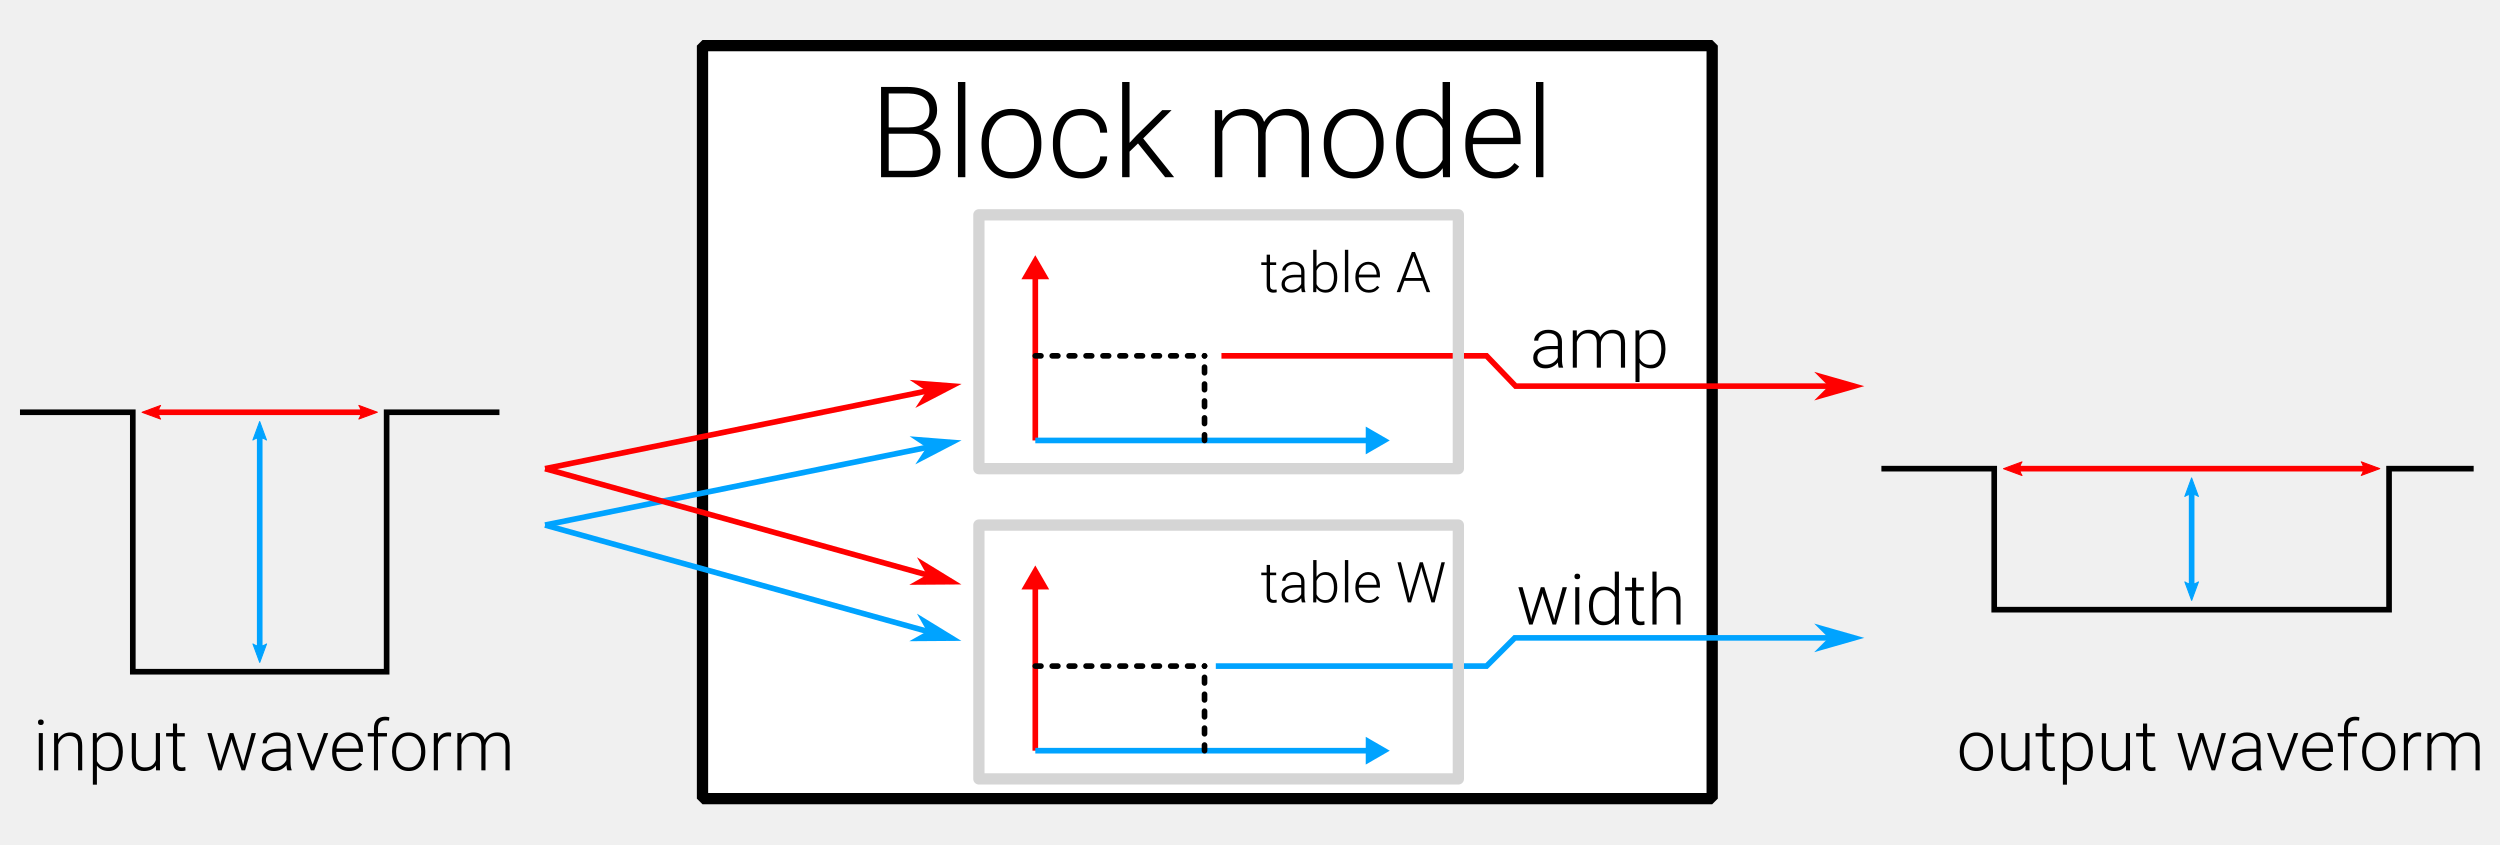
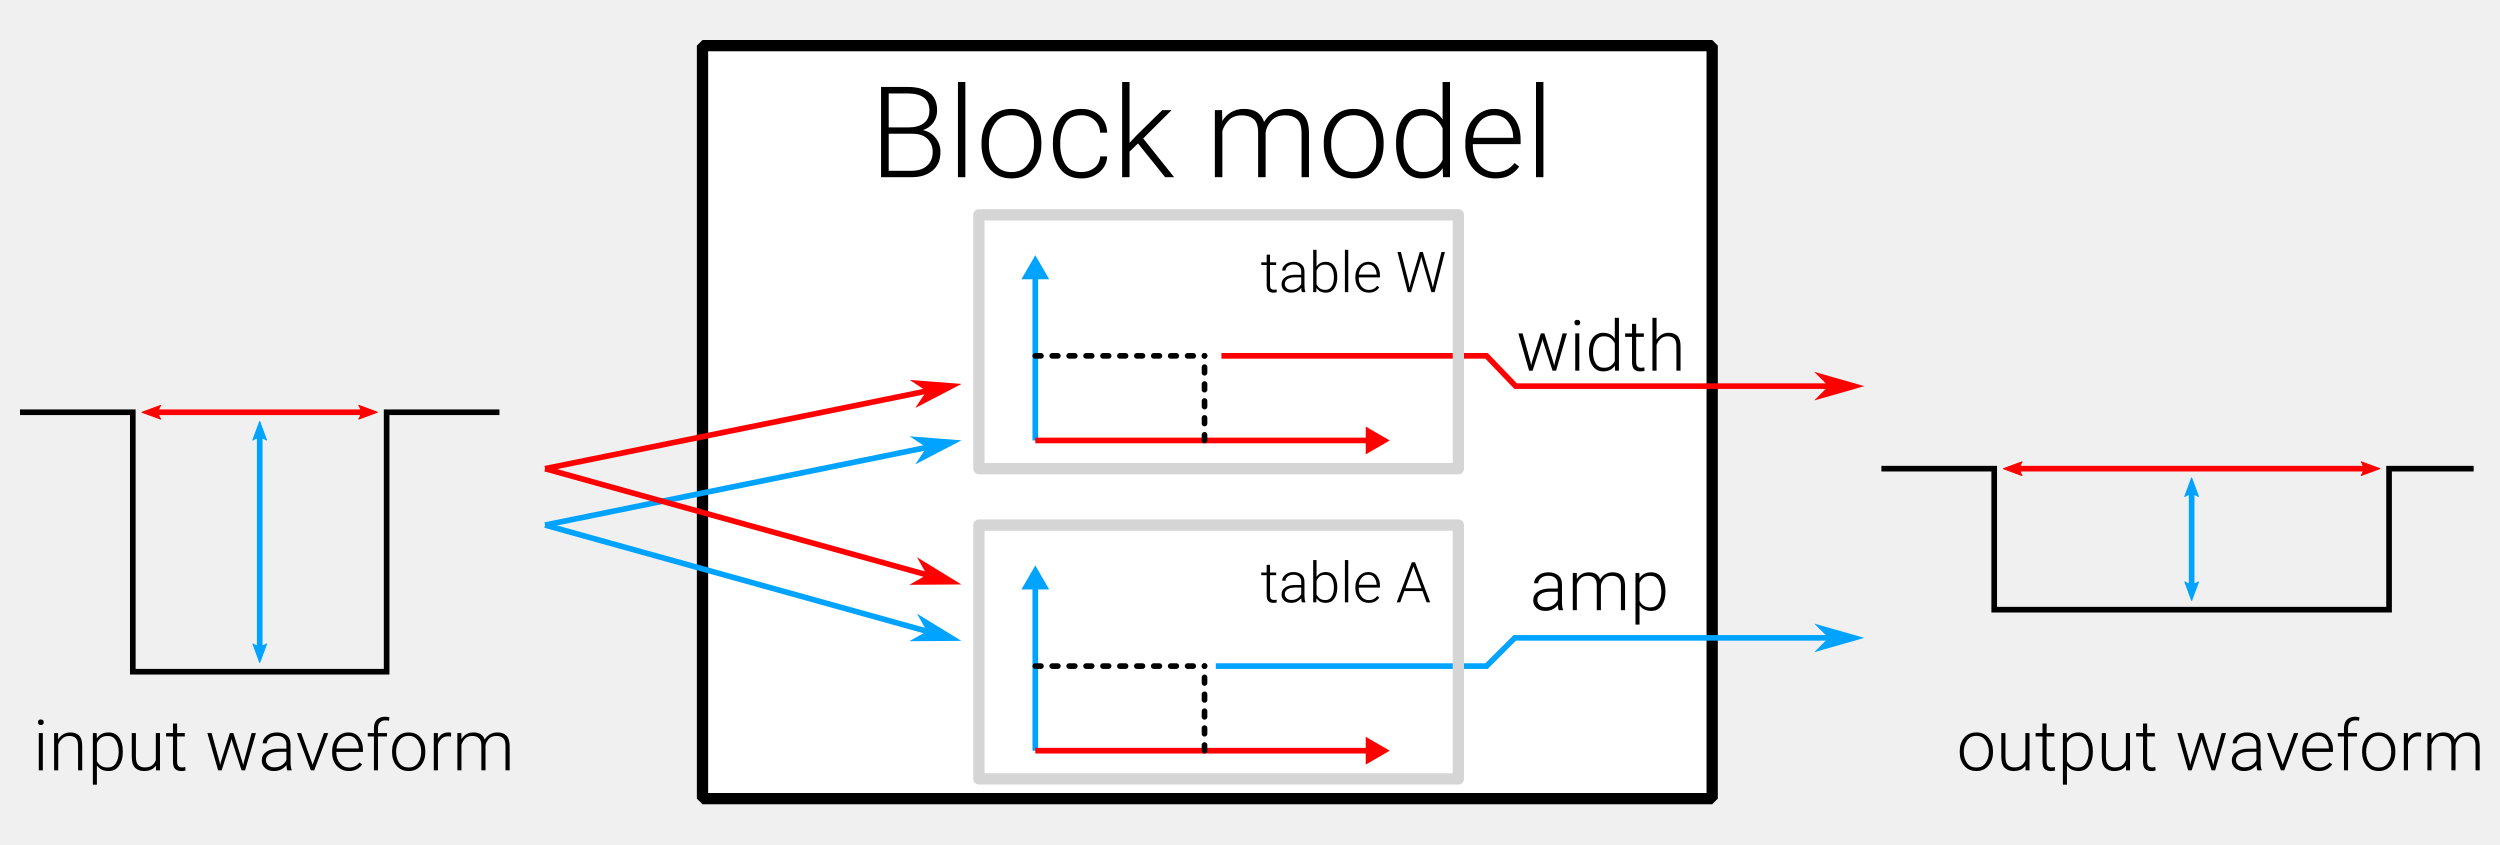
<svg xmlns="http://www.w3.org/2000/svg" width="125.084mm" height="42.241mm" viewBox="0 0 443.211 149.673" id="svg2" version="1.1">
  <defs id="defs4">
+     <marker orient="auto" refY="0" refX="0" id="marker4521" style="overflow:visible">
+       <path id="path4523" d="m 5.77,0 -8.65,5 0,-10 8.65,5 z" style="fill:#00a3ff;fill-opacity:1;fill-rule:evenodd;stroke:#00a3ff;stroke-width:1pt;stroke-opacity:1" transform="scale(-0.4,-0.4)" />
+     </marker>
+     <marker style="overflow:visible" id="marker4367" refX="0" refY="0" orient="auto">
+       <path transform="scale(-0.4,-0.4)" style="fill:#ff0000;fill-opacity:1;fill-rule:evenodd;stroke:#ff0000;stroke-width:1pt;stroke-opacity:1" d="m 5.77,0 -8.65,5 0,-10 8.65,5 z" id="path4369" />
+     </marker>
    <marker style="overflow:visible" id="marker6089" refX="0" refY="0" orient="auto">
-       <path transform="scale(-0.4,-0.4)" style="fill:#ff0000;fill-opacity:1;fill-rule:evenodd;stroke:#ff0000;stroke-width:1pt;stroke-opacity:1" d="m 5.77,0 -8.65,5 0,-10 8.65,5 z" id="path6091" />
+       <path transform="scale(-0.4,-0.4)" style="fill:#00a3ff;fill-opacity:1;fill-rule:evenodd;stroke:#00a3ff;stroke-width:1pt;stroke-opacity:1" d="m 5.77,0 -8.65,5 0,-10 8.65,5 z" id="path6091" />
    </marker>
    <marker orient="auto" refY="0" refX="0" id="marker5389" style="overflow:visible">
-       <path id="path5391" d="m 5.77,0 -8.65,5 0,-10 8.65,5 z" style="fill:#00a3ff;fill-opacity:1;fill-rule:evenodd;stroke:#00a3ff;stroke-width:1pt;stroke-opacity:1" transform="scale(-0.4,-0.4)" />
+       <path id="path5391" d="m 5.77,0 -8.65,5 0,-10 8.65,5 z" style="fill:#ff0000;fill-opacity:1;fill-rule:evenodd;stroke:#ff0000;stroke-width:1pt;stroke-opacity:1" transform="scale(-0.4,-0.4)" />
    </marker>
    <marker style="overflow:visible" id="marker5097" refX="0" refY="0" orient="auto">
      <path transform="matrix(0.4,0,0,0.4,4,0)" style="fill:#00a3ff;fill-opacity:1;fill-rule:evenodd;stroke:#00a3ff;stroke-width:1pt;stroke-opacity:1" d="M 0,0 5,-5 -12.5,0 5,5 0,0 Z" id="path5099" />
    </marker>
    <marker orient="auto" refY="0" refX="0" id="marker4313" style="overflow:visible">
      <path id="path4315" d="M 0,0 5,-5 -12.5,0 5,5 0,0 Z" style="fill:#ff0000;fill-opacity:1;fill-rule:evenodd;stroke:#ff0000;stroke-width:1pt;stroke-opacity:1" transform="matrix(0.4,0,0,0.4,4,0)" />
    </marker>
    <marker orient="auto" refY="0" refX="0" id="marker7336" style="overflow:visible">
      <path id="path7338" d="M 0,0 5,-5 -12.5,0 5,5 0,0 Z" style="fill:#00a3ff;fill-opacity:1;fill-rule:evenodd;stroke:#00a3ff;stroke-width:1pt;stroke-opacity:1" transform="matrix(0.4,0,0,0.4,4,0)" />
    </marker>
    <marker style="overflow:visible" id="marker7158" refX="0" refY="0" orient="auto">
      <path transform="matrix(0.4,0,0,0.4,4,0)" style="fill:#ff0000;fill-opacity:1;fill-rule:evenodd;stroke:#ff0000;stroke-width:1pt;stroke-opacity:1" d="M 0,0 5,-5 -12.5,0 5,5 0,0 Z" id="path7160" />
    </marker>
    <marker orient="auto" refY="0" refX="0" id="marker6298" style="overflow:visible">
      <path id="path6300" style="fill:#00a3ff;fill-opacity:1;fill-rule:evenodd;stroke:#00a3ff;stroke-width:0.625;stroke-linejoin:round;stroke-opacity:1" d="M 8.719,4.034 -2.207,0.016 8.719,-4.002 c -1.745,2.372 -1.735,5.617 -6e-7,8.035 z" transform="matrix(-0.3,0,0,-0.3,0.69,0)" />
    </marker>
    <marker orient="auto" refY="0" refX="0" id="marker6198" style="overflow:visible">
      <path id="path6200" style="fill:#00a3ff;fill-opacity:1;fill-rule:evenodd;stroke:#00a3ff;stroke-width:0.625;stroke-linejoin:round;stroke-opacity:1" d="M 8.719,4.034 -2.207,0.016 8.719,-4.002 c -1.745,2.372 -1.735,5.617 -6e-7,8.035 z" transform="matrix(0.3,0,0,0.3,-0.69,0)" />
    </marker>
    <marker style="overflow:visible" id="marker6056" refX="0" refY="0" orient="auto">
      <path transform="matrix(-0.3,0,0,-0.3,0.69,0)" d="M 8.719,4.034 -2.207,0.016 8.719,-4.002 c -1.745,2.372 -1.735,5.617 -6e-7,8.035 z" style="fill:#ff0000;fill-opacity:1;fill-rule:evenodd;stroke:#ff0000;stroke-width:0.625;stroke-linejoin:round;stroke-opacity:1" id="path6058" />
    </marker>
    <marker style="overflow:visible" id="marker5968" refX="0" refY="0" orient="auto">
      <path transform="matrix(0.3,0,0,0.3,-0.69,0)" d="M 8.719,4.034 -2.207,0.016 8.719,-4.002 c -1.745,2.372 -1.735,5.617 -6e-7,8.035 z" style="fill:#ff0000;fill-opacity:1;fill-rule:evenodd;stroke:#ff0000;stroke-width:0.625;stroke-linejoin:round;stroke-opacity:1" id="path5970" />
    </marker>
    <marker style="overflow:visible" id="marker5504" refX="0" refY="0" orient="auto">
      <path transform="matrix(-0.3,0,0,-0.3,0.69,0)" d="M 8.719,4.034 -2.207,0.016 8.719,-4.002 c -1.745,2.372 -1.735,5.617 -6e-7,8.035 z" style="fill:#00a3ff;fill-opacity:1;fill-rule:evenodd;stroke:#00a3ff;stroke-width:0.625;stroke-linejoin:round;stroke-opacity:1" id="path5506" />
    </marker>
    <marker style="overflow:visible" id="marker5428" refX="0" refY="0" orient="auto">
      <path transform="matrix(0.3,0,0,0.3,-0.69,0)" d="M 8.719,4.034 -2.207,0.016 8.719,-4.002 c -1.745,2.372 -1.735,5.617 -6e-7,8.035 z" style="fill:#00a3ff;fill-opacity:1;fill-rule:evenodd;stroke:#00a3ff;stroke-width:0.625;stroke-linejoin:round;stroke-opacity:1" id="path5430" />
    </marker>
    <marker orient="auto" refY="0" refX="0" id="Arrow2Send" style="overflow:visible">
      <path id="path4213" style="fill:#ff0000;fill-opacity:1;fill-rule:evenodd;stroke:#ff0000;stroke-width:0.625;stroke-linejoin:round;stroke-opacity:1" d="M 8.719,4.034 -2.207,0.016 8.719,-4.002 c -1.745,2.372 -1.735,5.617 -6e-7,8.035 z" transform="matrix(-0.3,0,0,-0.3,0.69,0)" />
    </marker>
    <marker orient="auto" refY="0" refX="0" id="Arrow1Send" style="overflow:visible">
      <path id="path4195" d="M 0,0 5,-5 -12.5,0 5,5 0,0 Z" style="fill:#000000;fill-opacity:1;fill-rule:evenodd;stroke:#000000;stroke-width:1pt;stroke-opacity:1" transform="matrix(-0.2,0,0,-0.2,-1.2,0)" />
    </marker>
    <marker orient="auto" refY="0" refX="0" id="Arrow2Sstart" style="overflow:visible">
      <path id="path4210" style="fill:#ff0000;fill-opacity:1;fill-rule:evenodd;stroke:#ff0000;stroke-width:0.625;stroke-linejoin:round;stroke-opacity:1" d="M 8.719,4.034 -2.207,0.016 8.719,-4.002 c -1.745,2.372 -1.735,5.617 -6e-7,8.035 z" transform="matrix(0.3,0,0,0.3,-0.69,0)" />
    </marker>
    <marker style="overflow:visible" id="marker4924" refX="0" refY="0" orient="auto">
      <path transform="matrix(0.4,0,0,0.4,4,0)" style="fill:#000000;fill-opacity:1;fill-rule:evenodd;stroke:#000000;stroke-width:1pt;stroke-opacity:1" d="M 0,0 5,-5 -12.5,0 5,5 0,0 Z" id="path4926" />
    </marker>
    <marker orient="auto" refY="0" refX="0" id="marker4752" style="overflow:visible">
      <path id="path4754" d="M 0,0 5,-5 -12.5,0 5,5 0,0 Z" style="fill:#00a3ff;fill-opacity:1;fill-rule:evenodd;stroke:#00a3ff;stroke-width:1pt;stroke-opacity:1" transform="matrix(0.4,0,0,0.4,4,0)" />
    </marker>
    <marker style="overflow:visible" id="marker4614" refX="0" refY="0" orient="auto">
      <path transform="matrix(0.4,0,0,0.4,4,0)" style="fill:#ff0000;fill-opacity:1;fill-rule:evenodd;stroke:#ff0000;stroke-width:1pt;stroke-opacity:1" d="M 0,0 5,-5 -12.5,0 5,5 0,0 Z" id="path4616" />
    </marker>
    <marker style="overflow:visible" id="marker4482" refX="0" refY="0" orient="auto">
      <path transform="matrix(0.4,0,0,0.4,4,0)" style="fill:#00a3ff;fill-opacity:1;fill-rule:evenodd;stroke:#00a3ff;stroke-width:1pt;stroke-opacity:1" d="M 0,0 5,-5 -12.5,0 5,5 0,0 Z" id="path4484" />
    </marker>
    <marker orient="auto" refY="0" refX="0" id="Arrow1Mstart" style="overflow:visible">
      <path id="path4186" d="M 0,0 5,-5 -12.5,0 5,5 0,0 Z" style="fill:#ff0000;fill-opacity:1;fill-rule:evenodd;stroke:#ff0000;stroke-width:1pt;stroke-opacity:1" transform="matrix(0.4,0,0,0.4,4,0)" />
    </marker>
    <marker orient="auto" refY="0" refX="0" id="marker8028" style="overflow:visible">
      <path id="path8030" d="M 0,0 5,-5 -12.5,0 5,5 0,0 Z" style="fill:#000000;fill-opacity:1;fill-rule:evenodd;stroke:#000000;stroke-width:1pt;stroke-opacity:1" transform="matrix(-0.4,0,0,-0.4,-4,0)" />
    </marker>
    <marker orient="auto" refY="0" refX="0" id="marker7212" style="overflow:visible">
      <path id="path7214" d="M 0,0 5,-5 -12.5,0 5,5 0,0 Z" style="fill:#000000;fill-opacity:1;fill-rule:evenodd;stroke:#000000;stroke-width:1pt;stroke-opacity:1" transform="matrix(-0.4,0,0,-0.4,-4,0)" />
    </marker>
  </defs>
  <g id="layer1" transform="translate(-467.695,-79.42072)">
    <rect y="87.507" x="592.238" height="133.5" width="179" id="rect6498" style="opacity:1;fill:#ffffff;fill-opacity:1;stroke:#000000;stroke-width:2;stroke-linecap:square;stroke-linejoin:bevel;stroke-miterlimit:4;stroke-dasharray:none;stroke-dashoffset:0;stroke-opacity:1" transform="translate(4.1185916e-6,0)" />
    <text xml:space="preserve" style="font-style:normal;font-variant:normal;font-weight:normal;font-stretch:normal;font-size:22.5px;line-height:125%;font-family:Roboto;-inkscape-font-specification:Roboto;letter-spacing:0px;word-spacing:0px;fill:#000000;fill-opacity:1;stroke:none;stroke-width:1px;stroke-linecap:butt;stroke-linejoin:miter;stroke-opacity:1" x="621.861" y="110.835" id="text6500">
      <tspan id="tspan6502" x="621.861" y="110.835" style="font-style:normal;font-variant:normal;font-weight:300;font-stretch:normal;font-size:22.5px;font-family:Roboto;-inkscape-font-specification:'Roboto Light'">Block model</tspan>
    </text>
    <path id="path6512" d="m 636.238,147.878 -71.91,14.629" style="fill:none;fill-rule:evenodd;stroke:#ff0000;stroke-width:1px;stroke-linecap:butt;stroke-linejoin:miter;stroke-opacity:1;marker-start:url(#Arrow1Mstart)" />
    <text id="text8794" y="215.989" x="473.523" style="font-style:normal;font-variant:normal;font-weight:normal;font-stretch:normal;font-size:12.5px;line-height:125%;font-family:Roboto;-inkscape-font-specification:Roboto;letter-spacing:0px;word-spacing:0px;fill:#000000;fill-opacity:1;stroke:none;stroke-width:1px;stroke-linecap:butt;stroke-linejoin:miter;stroke-opacity:1" xml:space="preserve">
      <tspan style="font-style:normal;font-variant:normal;font-weight:300;font-stretch:normal;font-size:12.5px;font-family:Roboto;-inkscape-font-specification:'Roboto Light'" y="215.989" x="473.523" id="tspan8796">input waveform</tspan>
    </text>
-     <text xml:space="preserve" style="font-style:normal;font-variant:normal;font-weight:300;font-stretch:normal;font-size:12.5px;line-height:125%;font-family:Roboto;-inkscape-font-specification:'Roboto Light';letter-spacing:0px;word-spacing:0px;fill:#000000;fill-opacity:1;stroke:none;stroke-width:1px;stroke-linecap:butt;stroke-linejoin:miter;stroke-opacity:1" x="738.903" y="144.601" id="text4164">
-       <tspan id="tspan4166" x="738.903" y="144.601" style="font-style:normal;font-variant:normal;font-weight:300;font-stretch:normal;font-size:12.5px;font-family:Roboto;-inkscape-font-specification:'Roboto Light'">amp</tspan>
-       <tspan x="738.903" y="160.226" style="font-style:normal;font-variant:normal;font-weight:300;font-stretch:normal;font-size:12.5px;font-family:Roboto;-inkscape-font-specification:'Roboto Light'" id="tspan5847" />
+     <text xml:space="preserve" style="font-style:normal;font-variant:normal;font-weight:300;font-stretch:normal;font-size:12.5px;line-height:125%;font-family:Roboto;-inkscape-font-specification:'Roboto Light';letter-spacing:0px;word-spacing:0px;fill:#000000;fill-opacity:1;stroke:none;stroke-width:1px;stroke-linecap:butt;stroke-linejoin:miter;stroke-opacity:1" x="738.903" y="187.601" id="text4164">
+       <tspan id="tspan4166" x="738.903" y="187.601" style="font-style:normal;font-variant:normal;font-weight:300;font-stretch:normal;font-size:12.5px;font-family:Roboto;-inkscape-font-specification:'Roboto Light'">amp</tspan>
+       <tspan x="738.903" y="203.226" style="font-style:normal;font-variant:normal;font-weight:300;font-stretch:normal;font-size:12.5px;font-family:Roboto;-inkscape-font-specification:'Roboto Light'" id="tspan5847" />
    </text>
    <path style="fill:none;fill-rule:evenodd;stroke:#00a3ff;stroke-width:1px;stroke-linecap:butt;stroke-linejoin:miter;stroke-opacity:1;marker-start:url(#marker4482)" d="m 636.238,157.878 -71.91,14.629" id="path4480" />
    <path style="fill:none;fill-rule:evenodd;stroke:#ff0000;stroke-width:1px;stroke-linecap:butt;stroke-linejoin:miter;stroke-opacity:1;marker-start:url(#marker4614)" d="m 796.238,147.878 -59.843,0 -5.157,-5.371 -47,0" id="path4612" />
    <path id="path4750" d="m 796.238,192.507 -60,2e-5 -5,5 -48,0" style="fill:none;fill-rule:evenodd;stroke:#00a3ff;stroke-width:1px;stroke-linecap:butt;stroke-linejoin:miter;stroke-opacity:1;marker-start:url(#marker4752)" />
    <path style="fill:none;fill-rule:evenodd;stroke:#000000;stroke-width:1px;stroke-linecap:butt;stroke-linejoin:miter;stroke-opacity:1" d="m 471.238,152.507 20,0 0,46 45,0 0,-46 20,0" id="path4910" />
    <path id="path4914" d="m 801.238,162.507 20,0 0,25 70,0 0,-25 15,0" style="fill:none;fill-rule:evenodd;stroke:#000000;stroke-width:1px;stroke-linecap:butt;stroke-linejoin:miter;stroke-opacity:1" />
    <path style="fill:none;fill-opacity:1;fill-rule:evenodd;stroke:#ff0000;stroke-width:1px;stroke-linecap:butt;stroke-linejoin:miter;stroke-opacity:1;marker-start:url(#Arrow2Sstart);marker-end:url(#Arrow2Send)" d="m 533.238,152.507 -39,0" id="path4922" />
    <path id="path5426" d="m 513.738,155.507 0,40" style="fill:none;fill-opacity:1;fill-rule:evenodd;stroke:#00a3ff;stroke-width:1px;stroke-linecap:butt;stroke-linejoin:miter;stroke-opacity:1;marker-start:url(#marker5428);marker-end:url(#marker5504)" />
    <path id="path5964" d="m 888.238,162.507 -64,0" style="fill:none;fill-opacity:1;fill-rule:evenodd;stroke:#ff0000;stroke-width:1px;stroke-linecap:butt;stroke-linejoin:miter;stroke-opacity:1;marker-start:url(#marker5968);marker-end:url(#marker6056)" />
    <path style="fill:none;fill-opacity:1;fill-rule:evenodd;stroke:#00a3ff;stroke-width:1px;stroke-linecap:butt;stroke-linejoin:miter;stroke-opacity:1;marker-start:url(#marker6198);marker-end:url(#marker6298)" d="m 856.238,165.507 0,19" id="path5966" />
    <text xml:space="preserve" style="font-style:normal;font-variant:normal;font-weight:normal;font-stretch:normal;font-size:12.5px;line-height:125%;font-family:Roboto;-inkscape-font-specification:Roboto;letter-spacing:0px;word-spacing:0px;fill:#000000;fill-opacity:1;stroke:none;stroke-width:1px;stroke-linecap:butt;stroke-linejoin:miter;stroke-opacity:1" x="814.565" y="215.989" id="text6968">
      <tspan id="tspan6970" x="814.565" y="215.989" style="font-style:normal;font-variant:normal;font-weight:300;font-stretch:normal;font-size:12.5px;font-family:Roboto;-inkscape-font-specification:'Roboto Light'">output waveform</tspan>
    </text>
    <path style="fill:none;fill-rule:evenodd;stroke:#ff0000;stroke-width:1px;stroke-linecap:butt;stroke-linejoin:miter;stroke-opacity:1;marker-start:url(#marker7158)" d="m 636.238,182.507 -71.91,-20" id="path7154" />
    <path id="path7156" d="m 636.238,192.507 -71.91,-20" style="fill:none;fill-rule:evenodd;stroke:#00a3ff;stroke-width:1px;stroke-linecap:butt;stroke-linejoin:miter;stroke-opacity:1;marker-start:url(#marker7336)" />
-     <text id="text5849" y="190.134" x="736.483" style="font-style:normal;font-variant:normal;font-weight:300;font-stretch:normal;font-size:12.5px;line-height:125%;font-family:Roboto;-inkscape-font-specification:'Roboto Light';letter-spacing:0px;word-spacing:0px;fill:#000000;fill-opacity:1;stroke:none;stroke-width:1px;stroke-linecap:butt;stroke-linejoin:miter;stroke-opacity:1" xml:space="preserve">
-       <tspan id="tspan5853" style="font-style:normal;font-variant:normal;font-weight:300;font-stretch:normal;font-size:12.5px;font-family:Roboto;-inkscape-font-specification:'Roboto Light'" y="190.134" x="736.483">width</tspan>
+     <text id="text5849" y="145.134" x="736.483" style="font-style:normal;font-variant:normal;font-weight:300;font-stretch:normal;font-size:12.5px;line-height:125%;font-family:Roboto;-inkscape-font-specification:'Roboto Light';letter-spacing:0px;word-spacing:0px;fill:#000000;fill-opacity:1;stroke:none;stroke-width:1px;stroke-linecap:butt;stroke-linejoin:miter;stroke-opacity:1" xml:space="preserve">
+       <tspan id="tspan5853" style="font-style:normal;font-variant:normal;font-weight:300;font-stretch:normal;font-size:12.5px;font-family:Roboto;-inkscape-font-specification:'Roboto Light'" y="145.134" x="736.483">width</tspan>
    </text>
-     <g id="g6434">
-       <g transform="translate(0,-9.999985)" id="g5857">
-         <path id="path4311" d="m 651.238,137.507 0,30" style="fill:none;fill-rule:evenodd;stroke:#ff0000;stroke-width:1;stroke-linecap:butt;stroke-linejoin:miter;stroke-miterlimit:4;stroke-dasharray:none;stroke-opacity:1;marker-start:url(#marker6089)" />
-         <path style="fill:none;fill-rule:evenodd;stroke:#00a3ff;stroke-width:1px;stroke-linecap:butt;stroke-linejoin:miter;stroke-opacity:1;marker-start:url(#marker5389)" d="m 711.238,167.507 -60,0" id="path5095" />
-         <path style="fill:none;fill-rule:evenodd;stroke:#000000;stroke-width:1;stroke-linecap:round;stroke-linejoin:miter;stroke-miterlimit:4;stroke-dasharray:1, 2;stroke-dashoffset:0;stroke-opacity:1" d="m 681.238,167.507 0,-15" id="path5627" />
-         <path id="path5629" d="m 651.238,152.507 30,0" style="fill:none;fill-rule:evenodd;stroke:#000000;stroke-width:1;stroke-linecap:round;stroke-linejoin:miter;stroke-miterlimit:4;stroke-dasharray:1, 2;stroke-dashoffset:0;stroke-opacity:1" />
-       </g>
-       <g id="g6429">
-         <rect style="opacity:1;fill:none;fill-opacity:1;stroke:#d5d5d5;stroke-width:2;stroke-linecap:round;stroke-linejoin:round;stroke-miterlimit:4;stroke-dasharray:none;stroke-dashoffset:0;stroke-opacity:1" id="rect4864" width="85" height="45" x="641.238" y="117.507" />
-         <text id="text6071" y="131.209" x="691.175" style="font-style:normal;font-variant:normal;font-weight:300;font-stretch:normal;font-size:10px;line-height:125%;font-family:Roboto;-inkscape-font-specification:'Roboto Light';letter-spacing:0px;word-spacing:0px;fill:#000000;fill-opacity:1;stroke:none;stroke-width:1px;stroke-linecap:butt;stroke-linejoin:miter;stroke-opacity:1" xml:space="preserve">
-           <tspan id="tspan6075" style="font-style:normal;font-variant:normal;font-weight:300;font-stretch:normal;font-size:10px;font-family:Roboto;-inkscape-font-specification:'Roboto Light'" y="131.209" x="691.175">table A</tspan>
-         </text>
-       </g>
+     <path id="path4311" d="m 651.238,127.507 0,30" style="fill:none;fill-rule:evenodd;stroke:#00a3ff;stroke-width:1;stroke-linecap:butt;stroke-linejoin:miter;stroke-miterlimit:4;stroke-dasharray:none;stroke-opacity:1;marker-start:url(#marker4521)" />
+     <path style="fill:none;fill-rule:evenodd;stroke:#ff0000;stroke-width:1px;stroke-linecap:butt;stroke-linejoin:miter;stroke-opacity:1;marker-start:url(#marker4367)" d="m 711.238,157.507 -60,0" id="path5095" />
+     <path style="fill:none;fill-rule:evenodd;stroke:#000000;stroke-width:1;stroke-linecap:round;stroke-linejoin:miter;stroke-miterlimit:4;stroke-dasharray:1, 2;stroke-dashoffset:0;stroke-opacity:1" d="m 681.238,157.507 0,-15" id="path5627" />
+     <path id="path5629" d="m 651.238,142.507 30,0" style="fill:none;fill-rule:evenodd;stroke:#000000;stroke-width:1;stroke-linecap:round;stroke-linejoin:miter;stroke-miterlimit:4;stroke-dasharray:1, 2;stroke-dashoffset:0;stroke-opacity:1" />
+     <g id="g6429">
+       <rect y="117.507" x="641.238" height="45" width="85" id="rect4864" style="opacity:1;fill:none;fill-opacity:1;stroke:#d5d5d5;stroke-width:2;stroke-linecap:round;stroke-linejoin:round;stroke-miterlimit:4;stroke-dasharray:none;stroke-dashoffset:0;stroke-opacity:1" />
+       <text xml:space="preserve" style="font-style:normal;font-variant:normal;font-weight:300;font-stretch:normal;font-size:10px;line-height:125%;font-family:Roboto;-inkscape-font-specification:'Roboto Light';letter-spacing:0px;word-spacing:0px;fill:#000000;fill-opacity:1;stroke:none;stroke-width:1px;stroke-linecap:butt;stroke-linejoin:miter;stroke-opacity:1" x="691.175" y="131.209" id="text6071">
+         <tspan x="691.175" y="131.209" style="font-style:normal;font-variant:normal;font-weight:300;font-stretch:normal;font-size:10px;font-family:Roboto;-inkscape-font-specification:'Roboto Light'" id="tspan6075">table W</tspan>
+       </text>
    </g>
-     <g id="g6445" transform="translate(0,54.99999)">
-       <g id="g6447" transform="translate(0,-9.999985)">
-         <path style="fill:none;fill-rule:evenodd;stroke:#ff0000;stroke-width:1;stroke-linecap:butt;stroke-linejoin:miter;stroke-miterlimit:4;stroke-dasharray:none;stroke-opacity:1;marker-start:url(#marker6089)" d="m 651.238,137.507 0,30" id="path6449" />
-         <path id="path6451" d="m 711.238,167.507 -60,0" style="fill:none;fill-rule:evenodd;stroke:#00a3ff;stroke-width:1px;stroke-linecap:butt;stroke-linejoin:miter;stroke-opacity:1;marker-start:url(#marker5389)" />
-         <path id="path6453" d="m 681.238,167.507 0,-15" style="fill:none;fill-rule:evenodd;stroke:#000000;stroke-width:1;stroke-linecap:round;stroke-linejoin:miter;stroke-miterlimit:4;stroke-dasharray:1, 2;stroke-dashoffset:0;stroke-opacity:1" />
-         <path style="fill:none;fill-rule:evenodd;stroke:#000000;stroke-width:1;stroke-linecap:round;stroke-linejoin:miter;stroke-miterlimit:4;stroke-dasharray:1, 2;stroke-dashoffset:0;stroke-opacity:1" d="m 651.238,152.507 30,0" id="path6455" />
-       </g>
-       <g id="g6457">
-         <rect y="117.507" x="641.238" height="45" width="85" id="rect6459" style="opacity:1;fill:none;fill-opacity:1;stroke:#d5d5d5;stroke-width:2;stroke-linecap:round;stroke-linejoin:round;stroke-miterlimit:4;stroke-dasharray:none;stroke-dashoffset:0;stroke-opacity:1" />
-         <text xml:space="preserve" style="font-style:normal;font-variant:normal;font-weight:300;font-stretch:normal;font-size:10px;line-height:125%;font-family:Roboto;-inkscape-font-specification:'Roboto Light';letter-spacing:0px;word-spacing:0px;fill:#000000;fill-opacity:1;stroke:none;stroke-width:1px;stroke-linecap:butt;stroke-linejoin:miter;stroke-opacity:1" x="691.175" y="131.209" id="text6461">
-           <tspan x="691.175" y="131.209" style="font-style:normal;font-variant:normal;font-weight:300;font-stretch:normal;font-size:10px;font-family:Roboto;-inkscape-font-specification:'Roboto Light'" id="tspan6463">table W</tspan>
-         </text>
-       </g>
-     </g>
+     <path style="fill:none;fill-rule:evenodd;stroke:#00a3ff;stroke-width:1;stroke-linecap:butt;stroke-linejoin:miter;stroke-miterlimit:4;stroke-dasharray:none;stroke-opacity:1;marker-start:url(#marker6089)" d="m 651.238,182.507 0,30" id="path6449" />
+     <path id="path6451" d="m 711.238,212.507 -60,0" style="fill:none;fill-rule:evenodd;stroke:#ff0000;stroke-width:1px;stroke-linecap:butt;stroke-linejoin:miter;stroke-opacity:1;marker-start:url(#marker5389)" />
+     <path id="path6453" d="m 681.238,212.507 0,-15" style="fill:none;fill-rule:evenodd;stroke:#000000;stroke-width:1;stroke-linecap:round;stroke-linejoin:miter;stroke-miterlimit:4;stroke-dasharray:1, 2;stroke-dashoffset:0;stroke-opacity:1" />
+     <path style="fill:none;fill-rule:evenodd;stroke:#000000;stroke-width:1;stroke-linecap:round;stroke-linejoin:miter;stroke-miterlimit:4;stroke-dasharray:1, 2;stroke-dashoffset:0;stroke-opacity:1" d="m 651.238,197.507 30,0" id="path6455" />
+     <rect y="172.507" x="641.238" height="45" width="85" id="rect6459" style="opacity:1;fill:none;fill-opacity:1;stroke:#d5d5d5;stroke-width:2;stroke-linecap:round;stroke-linejoin:round;stroke-miterlimit:4;stroke-dasharray:none;stroke-dashoffset:0;stroke-opacity:1" />
+     <text xml:space="preserve" style="font-style:normal;font-variant:normal;font-weight:300;font-stretch:normal;font-size:10px;line-height:125%;font-family:Roboto;-inkscape-font-specification:'Roboto Light';letter-spacing:0px;word-spacing:0px;fill:#000000;fill-opacity:1;stroke:none;stroke-width:1px;stroke-linecap:butt;stroke-linejoin:miter;stroke-opacity:1" x="691.175" y="186.208" id="text6461">
+       <tspan x="691.175" y="186.208" style="font-style:normal;font-variant:normal;font-weight:300;font-stretch:normal;font-size:10px;font-family:Roboto;-inkscape-font-specification:'Roboto Light'" id="tspan6463">table A</tspan>
+     </text>
  </g>
</svg>
